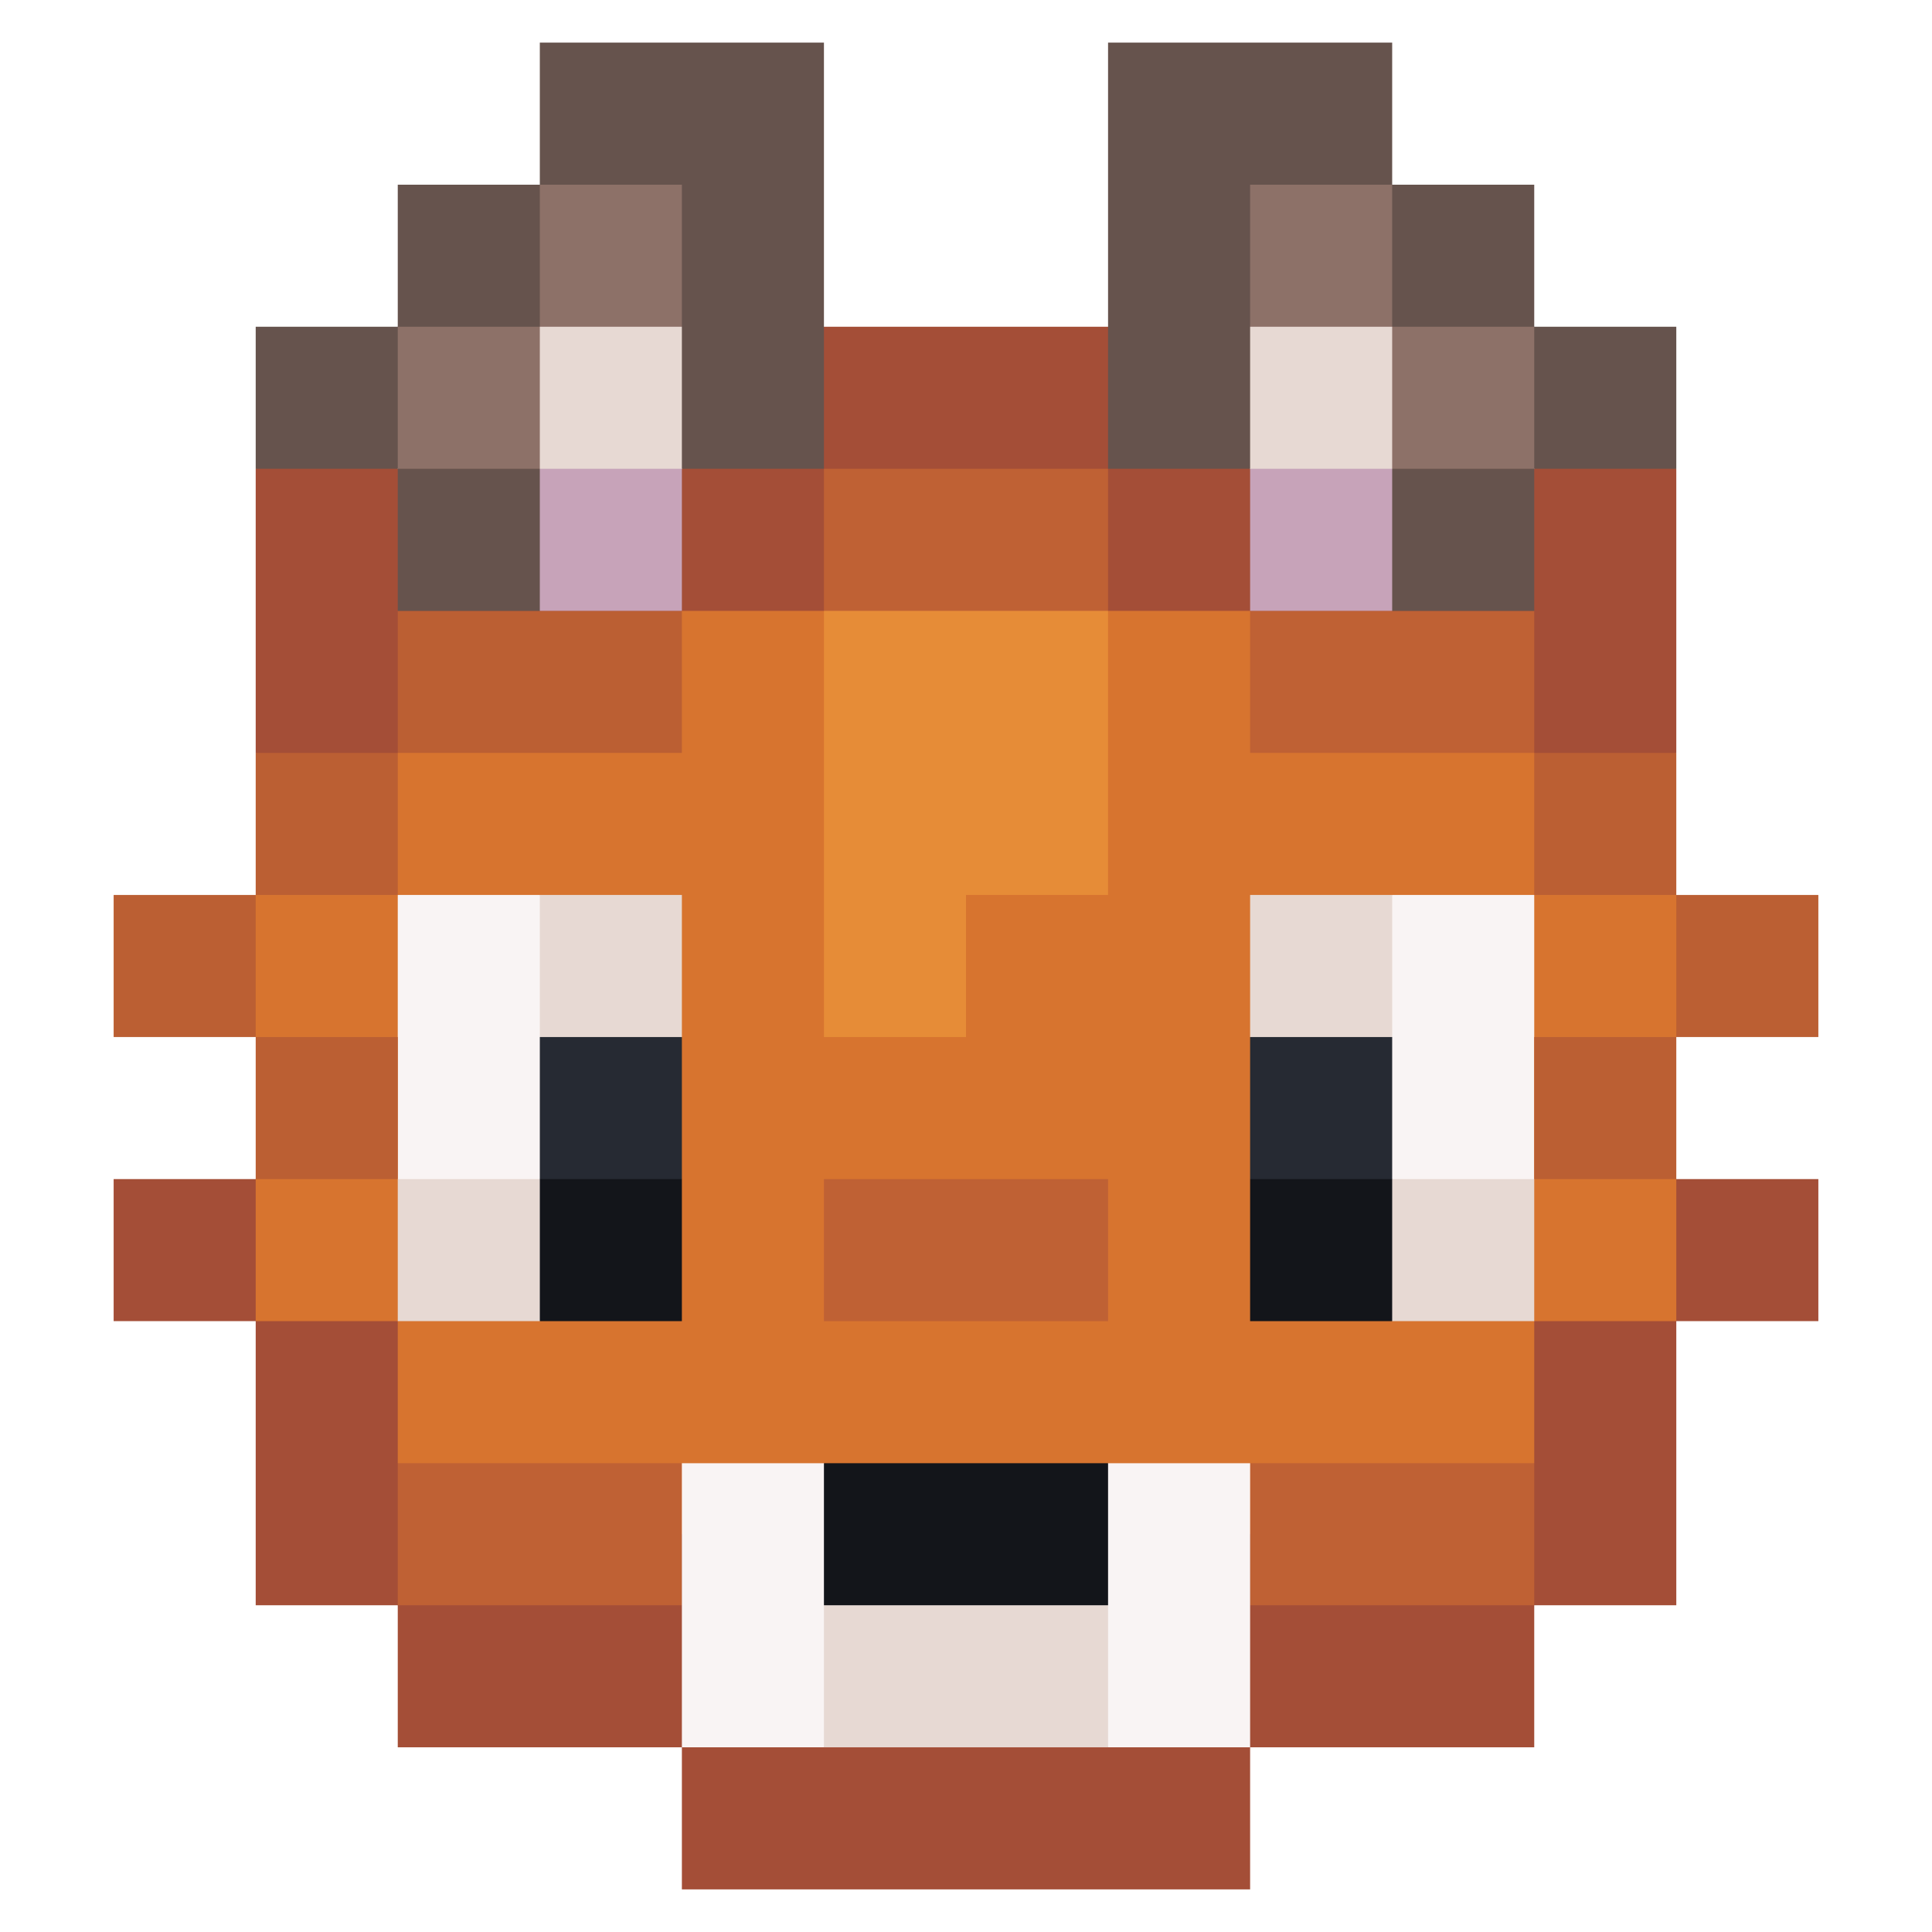
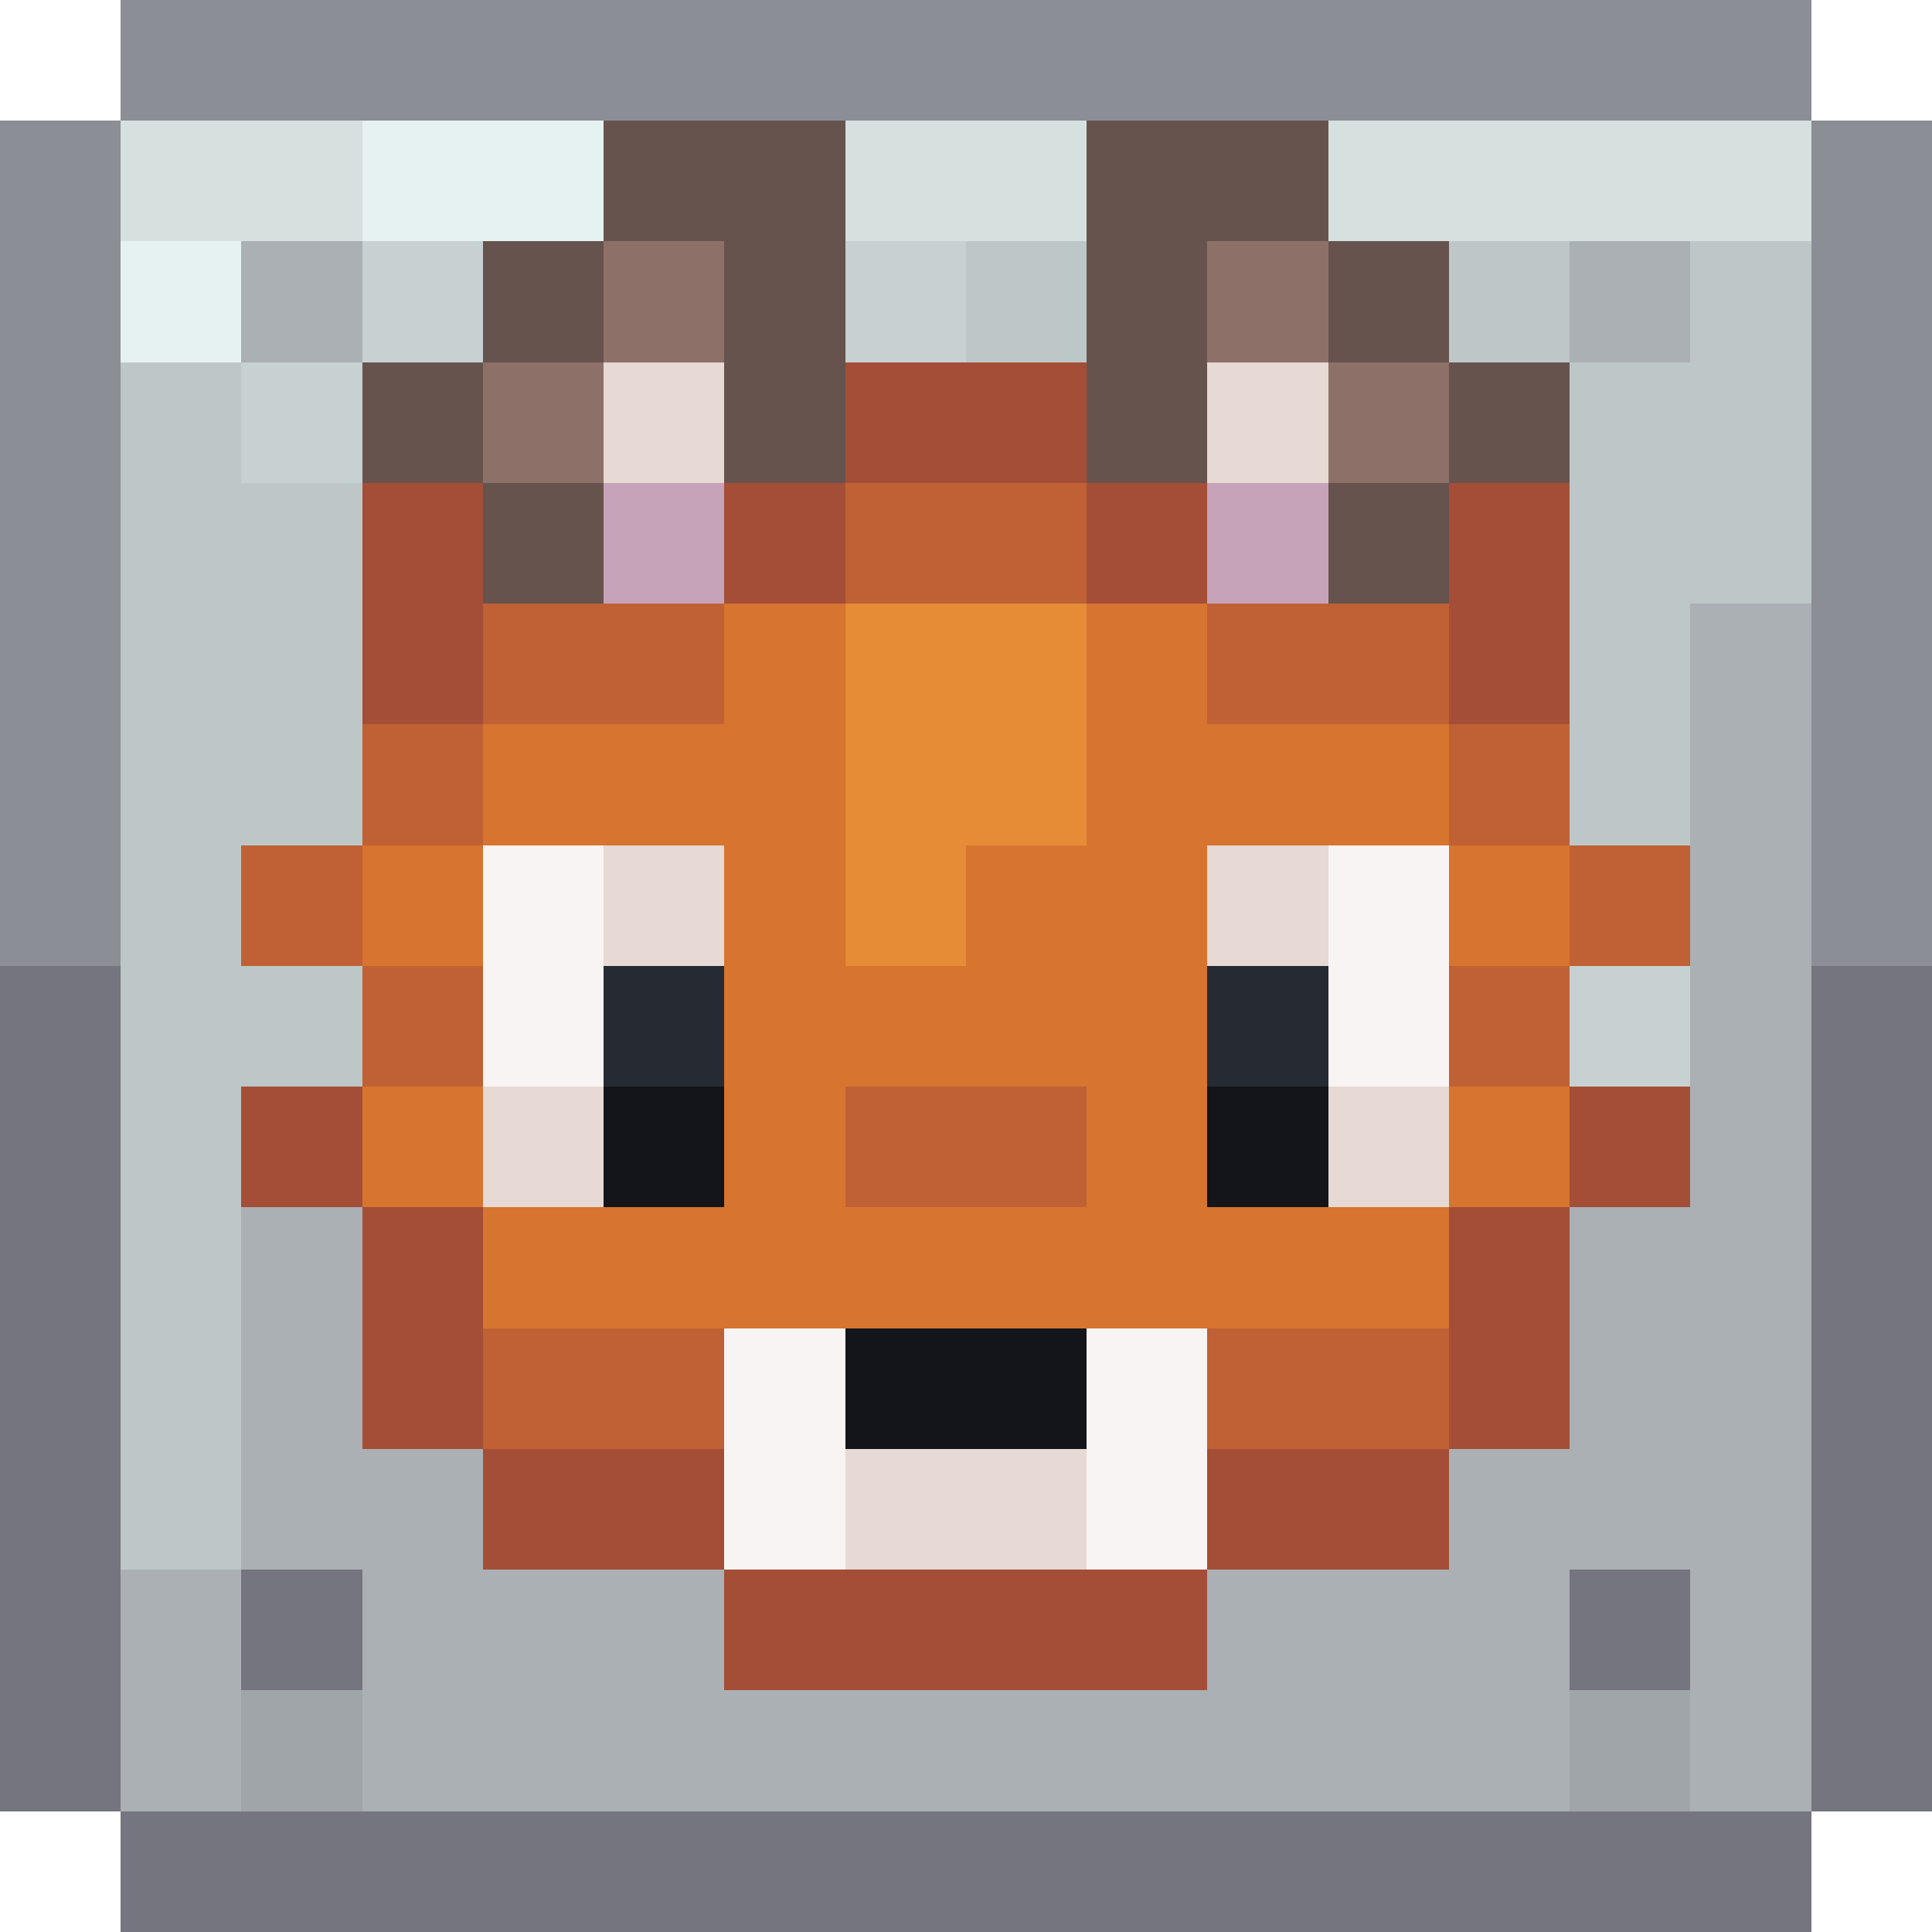
- <svg xmlns="http://www.w3.org/2000/svg" width="272" height="272" version="1.1" viewBox="0 0 272 272" xml:space="preserve">
-   <g transform="matrix(1.25,0,0,1.25,-544,-34)" stroke-width="0">
-     <path d="m512 224v16h64v-16h32v-16h16v-32h16v-16h-16l-8-8v-32l8-8v-32l-8-8-16 16h-16l-24-24h-32l-24 24h-16l-16-16-8 8v32l8 8v32l-8 8h-16v16h16v32h16v16z" fill="#a44e37" />
-     <path d="m480 176v16l8 8h112l8-8v-16h16v-16l-8-8 16-16-32-32h-16l-8-8h-16l-8 8v16l-16 16v-32l-8-8h-16l-8 8h-16l-32 32 16 16-8 8v16z" fill="#d7742f" />
-     <path d="m528 144h16v-16h16v-32l-8-8h-16l-8 8z" fill="#e68c37" />
-     <path d="m576 96h32v16h-32z" fill="#bf6134" />
-     <path d="m528 80h32v16h-32z" fill="#bf6134" />
-     <path d="m480 96h32v16h-32z" fill="#bb5f33" />
-     <g fill="#bf6134">
-       <path d="m528 160h32v16h-32z" />
-       <path d="m480 192h32v16h-32z" />
-       <path d="m576 192h32v16h-32z" />
-     </g>
-     <path d="m512 192v32h16l8-8h16l8 8h16v-32h-16l-8 8h-16l-8-8z" fill="#f9f4f4" />
-     <path d="m528 208v16h32v-16z" fill="#e7d9d3" />
-     <path d="m528 208v-16h32v16z" fill="#13151a" />
-     <path d="m480 128h16l8 8v24l-8 8h-8l-8-8z" fill="#f9f4f4" />
-     <path d="m480 160h16l8 8-8 8h-16z" fill="#e7d9d3" />
-     <path d="m512 128v16l-8 8-8-8v-16z" fill="#e7d9d3" />
-     <path d="m512 144v16l-8 8-8-8v-16z" fill="#262a33" />
-     <path d="m512 160v16h-16v-16z" fill="#13151a" />
-     <g transform="matrix(-1,0,0,1,1088,0)">
-       <path d="m480 128h16l8 8v24l-8 8h-8l-8-8z" fill="#f9f4f4" />
-       <path d="m480 160h16l8 8-8 8h-16z" fill="#e7d9d3" />
-       <path d="m512 128v16l-8 8-8-8v-16z" fill="#e7d9d3" />
-       <path d="m512 144v16l-8 8-8-8v-16z" fill="#262a33" />
-       <path d="m512 160v16h-16v-16z" fill="#13151a" />
-     </g>
-     <path d="m608 96v-16h16v-16h-16v-16h-16v-16h-32v48h16l16 16z" fill="#66534d" />
-     <path d="m608 64v16h-16l-16-16v-16h16v16z" fill="#8d7168" />
-     <path d="m584 88-8-8v-16h16v16z" fill="#e7d9d3" />
-     <path d="m576 80v16h16v-16z" fill="#c7a3b9" />
-     <g transform="matrix(-1,0,0,1,1088,0)">
-       <path d="m608 96v-16h16v-16h-16v-16h-16v-16h-32v48h16l16 16z" fill="#66534d" />
-       <path d="m608 64v16h-16l-16-16v-16h16v16z" fill="#8d7168" />
-       <path d="m584 88-8-8v-16h16v16z" fill="#e7d9d3" />
-       <path d="m576 80v16h16v-16z" fill="#c7a3b9" />
-     </g>
-     <g fill="#bb5f33">
-       <path d="m480 112h-16v16h16z" />
-       <path d="m464 128h-16v16h16z" />
-       <path d="m480 144h-16v16h16z" />
-       <path d="m624 144h-16v16h16z" />
-       <path d="m640 128h-16v16h16z" />
-       <path d="m624 112h-16v16h16z" />
-     </g>
-   </g>
+ <svg xmlns="http://www.w3.org/2000/svg" width="16" height="16" viewBox="0 0 16 16" shape-rendering="crispEdges">
+   <rect x="1" y="0" width="14" height="1" fill="#8b8e94" />
+   <rect x="0" y="1" width="1" height="1" fill="#8b8e94" />
+   <rect x="1" y="1" width="2" height="1" fill="#d5e0df" />
+   <rect x="3" y="1" width="2" height="1" fill="#e6f2f1" />
+   <rect x="5" y="1" width="2" height="1" fill="#66534d" />
+   <rect x="7" y="1" width="2" height="1" fill="#d5e0df" />
+   <rect x="9" y="1" width="2" height="1" fill="#66534d" />
+   <rect x="11" y="1" width="4" height="1" fill="#d5e0df" />
+   <rect x="15" y="1" width="1" height="1" fill="#8b8e94" />
+   <rect x="0" y="2" width="1" height="1" fill="#8b8e94" />
+   <rect x="1" y="2" width="1" height="1" fill="#e6f2f1" />
+   <rect x="2" y="2" width="1" height="1" fill="#aab0b3" />
+   <rect x="3" y="2" width="1" height="1" fill="#c7d1d1" />
+   <rect x="4" y="2" width="1" height="1" fill="#66534d" />
+   <rect x="5" y="2" width="1" height="1" fill="#8d7168" />
+   <rect x="6" y="2" width="1" height="1" fill="#66534d" />
+   <rect x="7" y="2" width="1" height="1" fill="#c7d1d1" />
+   <rect x="8" y="2" width="1" height="1" fill="#bdc7c7" />
+   <rect x="9" y="2" width="1" height="1" fill="#66534d" />
+   <rect x="10" y="2" width="1" height="1" fill="#8d7168" />
+   <rect x="11" y="2" width="1" height="1" fill="#66534d" />
+   <rect x="12" y="2" width="1" height="1" fill="#bdc7c7" />
+   <rect x="13" y="2" width="1" height="1" fill="#aab0b3" />
+   <rect x="14" y="2" width="1" height="1" fill="#bdc7c7" />
+   <rect x="15" y="2" width="1" height="1" fill="#8b8e94" />
+   <rect x="0" y="3" width="1" height="1" fill="#8b8e94" />
+   <rect x="1" y="3" width="1" height="1" fill="#bdc7c7" />
+   <rect x="2" y="3" width="1" height="1" fill="#c7d1d1" />
+   <rect x="3" y="3" width="1" height="1" fill="#66534d" />
+   <rect x="4" y="3" width="1" height="1" fill="#8d7168" />
+   <rect x="5" y="3" width="1" height="1" fill="#e7d9d3" />
+   <rect x="6" y="3" width="1" height="1" fill="#66534d" />
+   <rect x="7" y="3" width="2" height="1" fill="#a44e37" />
+   <rect x="9" y="3" width="1" height="1" fill="#66534d" />
+   <rect x="10" y="3" width="1" height="1" fill="#e7d9d3" />
+   <rect x="11" y="3" width="1" height="1" fill="#8d7168" />
+   <rect x="12" y="3" width="1" height="1" fill="#66534d" />
+   <rect x="13" y="3" width="2" height="1" fill="#bdc7c7" />
+   <rect x="15" y="3" width="1" height="1" fill="#8b8e94" />
+   <rect x="0" y="4" width="1" height="1" fill="#8b8e94" />
+   <rect x="1" y="4" width="2" height="1" fill="#bdc7c7" />
+   <rect x="3" y="4" width="1" height="1" fill="#a44e37" />
+   <rect x="4" y="4" width="1" height="1" fill="#66534d" />
+   <rect x="5" y="4" width="1" height="1" fill="#c7a3b9" />
+   <rect x="6" y="4" width="1" height="1" fill="#a44e37" />
+   <rect x="7" y="4" width="2" height="1" fill="#bf6134" />
+   <rect x="9" y="4" width="1" height="1" fill="#a44e37" />
+   <rect x="10" y="4" width="1" height="1" fill="#c7a3b9" />
+   <rect x="11" y="4" width="1" height="1" fill="#66534d" />
+   <rect x="12" y="4" width="1" height="1" fill="#a44e37" />
+   <rect x="13" y="4" width="2" height="1" fill="#bdc7c7" />
+   <rect x="15" y="4" width="1" height="1" fill="#8b8e94" />
+   <rect x="0" y="5" width="1" height="1" fill="#8b8e94" />
+   <rect x="1" y="5" width="2" height="1" fill="#bdc7c7" />
+   <rect x="3" y="5" width="1" height="1" fill="#a44e37" />
+   <rect x="4" y="5" width="2" height="1" fill="#bf6134" />
+   <rect x="6" y="5" width="1" height="1" fill="#d7742f" />
+   <rect x="7" y="5" width="2" height="1" fill="#e68c37" />
+   <rect x="9" y="5" width="1" height="1" fill="#d7742f" />
+   <rect x="10" y="5" width="2" height="1" fill="#bf6134" />
+   <rect x="12" y="5" width="1" height="1" fill="#a44e37" />
+   <rect x="13" y="5" width="1" height="1" fill="#bdc7c7" />
+   <rect x="14" y="5" width="1" height="1" fill="#aab0b3" />
+   <rect x="15" y="5" width="1" height="1" fill="#8b8e94" />
+   <rect x="0" y="6" width="1" height="1" fill="#8b8e94" />
+   <rect x="1" y="6" width="2" height="1" fill="#bdc7c7" />
+   <rect x="3" y="6" width="1" height="1" fill="#bf6134" />
+   <rect x="4" y="6" width="3" height="1" fill="#d7742f" />
+   <rect x="7" y="6" width="2" height="1" fill="#e68c37" />
+   <rect x="9" y="6" width="3" height="1" fill="#d7742f" />
+   <rect x="12" y="6" width="1" height="1" fill="#bf6134" />
+   <rect x="13" y="6" width="1" height="1" fill="#bdc7c7" />
+   <rect x="14" y="6" width="1" height="1" fill="#aab0b3" />
+   <rect x="15" y="6" width="1" height="1" fill="#8b8e94" />
+   <rect x="0" y="7" width="1" height="1" fill="#8b8e94" />
+   <rect x="1" y="7" width="1" height="1" fill="#bdc7c7" />
+   <rect x="2" y="7" width="1" height="1" fill="#bf6134" />
+   <rect x="3" y="7" width="1" height="1" fill="#d7742f" />
+   <rect x="4" y="7" width="1" height="1" fill="#f9f4f4" />
+   <rect x="5" y="7" width="1" height="1" fill="#e7d9d3" />
+   <rect x="6" y="7" width="1" height="1" fill="#d7742f" />
+   <rect x="7" y="7" width="1" height="1" fill="#e68c37" />
+   <rect x="8" y="7" width="2" height="1" fill="#d7742f" />
+   <rect x="10" y="7" width="1" height="1" fill="#e7d9d3" />
+   <rect x="11" y="7" width="1" height="1" fill="#f9f4f4" />
+   <rect x="12" y="7" width="1" height="1" fill="#d7742f" />
+   <rect x="13" y="7" width="1" height="1" fill="#bf6134" />
+   <rect x="14" y="7" width="1" height="1" fill="#aab0b3" />
+   <rect x="15" y="7" width="1" height="1" fill="#8b8e94" />
+   <rect x="0" y="8" width="1" height="1" fill="#757580" />
+   <rect x="1" y="8" width="2" height="1" fill="#bdc7c7" />
+   <rect x="3" y="8" width="1" height="1" fill="#bf6134" />
+   <rect x="4" y="8" width="1" height="1" fill="#f9f4f4" />
+   <rect x="5" y="8" width="1" height="1" fill="#262a33" />
+   <rect x="6" y="8" width="4" height="1" fill="#d7742f" />
+   <rect x="10" y="8" width="1" height="1" fill="#262a33" />
+   <rect x="11" y="8" width="1" height="1" fill="#f9f4f4" />
+   <rect x="12" y="8" width="1" height="1" fill="#bf6134" />
+   <rect x="13" y="8" width="1" height="1" fill="#c7d1d1" />
+   <rect x="14" y="8" width="1" height="1" fill="#aab0b3" />
+   <rect x="15" y="8" width="1" height="1" fill="#757580" />
+   <rect x="0" y="9" width="1" height="1" fill="#757580" />
+   <rect x="1" y="9" width="1" height="1" fill="#bdc7c7" />
+   <rect x="2" y="9" width="1" height="1" fill="#a44e37" />
+   <rect x="3" y="9" width="1" height="1" fill="#d7742f" />
+   <rect x="4" y="9" width="1" height="1" fill="#e7d9d3" />
+   <rect x="5" y="9" width="1" height="1" fill="#13151a" />
+   <rect x="6" y="9" width="1" height="1" fill="#d7742f" />
+   <rect x="7" y="9" width="2" height="1" fill="#bf6134" />
+   <rect x="9" y="9" width="1" height="1" fill="#d7742f" />
+   <rect x="10" y="9" width="1" height="1" fill="#13151a" />
+   <rect x="11" y="9" width="1" height="1" fill="#e7d9d3" />
+   <rect x="12" y="9" width="1" height="1" fill="#d7742f" />
+   <rect x="13" y="9" width="1" height="1" fill="#a44e37" />
+   <rect x="14" y="9" width="1" height="1" fill="#aab0b3" />
+   <rect x="15" y="9" width="1" height="1" fill="#757580" />
+   <rect x="0" y="10" width="1" height="1" fill="#757580" />
+   <rect x="1" y="10" width="1" height="1" fill="#bdc7c7" />
+   <rect x="2" y="10" width="1" height="1" fill="#aab0b3" />
+   <rect x="3" y="10" width="1" height="1" fill="#a44e37" />
+   <rect x="4" y="10" width="8" height="1" fill="#d7742f" />
+   <rect x="12" y="10" width="1" height="1" fill="#a44e37" />
+   <rect x="13" y="10" width="2" height="1" fill="#aab0b3" />
+   <rect x="15" y="10" width="1" height="1" fill="#757580" />
+   <rect x="0" y="11" width="1" height="1" fill="#757580" />
+   <rect x="1" y="11" width="1" height="1" fill="#bdc7c7" />
+   <rect x="2" y="11" width="1" height="1" fill="#aab0b3" />
+   <rect x="3" y="11" width="1" height="1" fill="#a44e37" />
+   <rect x="4" y="11" width="2" height="1" fill="#bf6134" />
+   <rect x="6" y="11" width="1" height="1" fill="#f9f4f4" />
+   <rect x="7" y="11" width="2" height="1" fill="#13151a" />
+   <rect x="9" y="11" width="1" height="1" fill="#f9f4f4" />
+   <rect x="10" y="11" width="2" height="1" fill="#bf6134" />
+   <rect x="12" y="11" width="1" height="1" fill="#a44e37" />
+   <rect x="13" y="11" width="2" height="1" fill="#aab0b3" />
+   <rect x="15" y="11" width="1" height="1" fill="#757580" />
+   <rect x="0" y="12" width="1" height="1" fill="#757580" />
+   <rect x="1" y="12" width="1" height="1" fill="#bdc7c7" />
+   <rect x="2" y="12" width="2" height="1" fill="#aab0b3" />
+   <rect x="4" y="12" width="2" height="1" fill="#a44e37" />
+   <rect x="6" y="12" width="1" height="1" fill="#f9f4f4" />
+   <rect x="7" y="12" width="2" height="1" fill="#e7d9d3" />
+   <rect x="9" y="12" width="1" height="1" fill="#f9f4f4" />
+   <rect x="10" y="12" width="2" height="1" fill="#a44e37" />
+   <rect x="12" y="12" width="3" height="1" fill="#aab0b3" />
+   <rect x="15" y="12" width="1" height="1" fill="#757580" />
+   <rect x="0" y="13" width="1" height="1" fill="#757580" />
+   <rect x="1" y="13" width="1" height="1" fill="#aab0b3" />
+   <rect x="2" y="13" width="1" height="1" fill="#757580" />
+   <rect x="3" y="13" width="3" height="1" fill="#aab0b3" />
+   <rect x="6" y="13" width="4" height="1" fill="#a44e37" />
+   <rect x="10" y="13" width="3" height="1" fill="#aab0b3" />
+   <rect x="13" y="13" width="1" height="1" fill="#757580" />
+   <rect x="14" y="13" width="1" height="1" fill="#aab0b3" />
+   <rect x="15" y="13" width="1" height="1" fill="#757580" />
+   <rect x="0" y="14" width="1" height="1" fill="#757580" />
+   <rect x="1" y="14" width="1" height="1" fill="#aab0b3" />
+   <rect x="2" y="14" width="1" height="1" fill="#a0a5a9" />
+   <rect x="3" y="14" width="10" height="1" fill="#aab0b3" />
+   <rect x="13" y="14" width="1" height="1" fill="#a0a5a9" />
+   <rect x="14" y="14" width="1" height="1" fill="#aab0b3" />
+   <rect x="15" y="14" width="1" height="1" fill="#757580" />
+   <rect x="1" y="15" width="14" height="1" fill="#757580" />
</svg>
